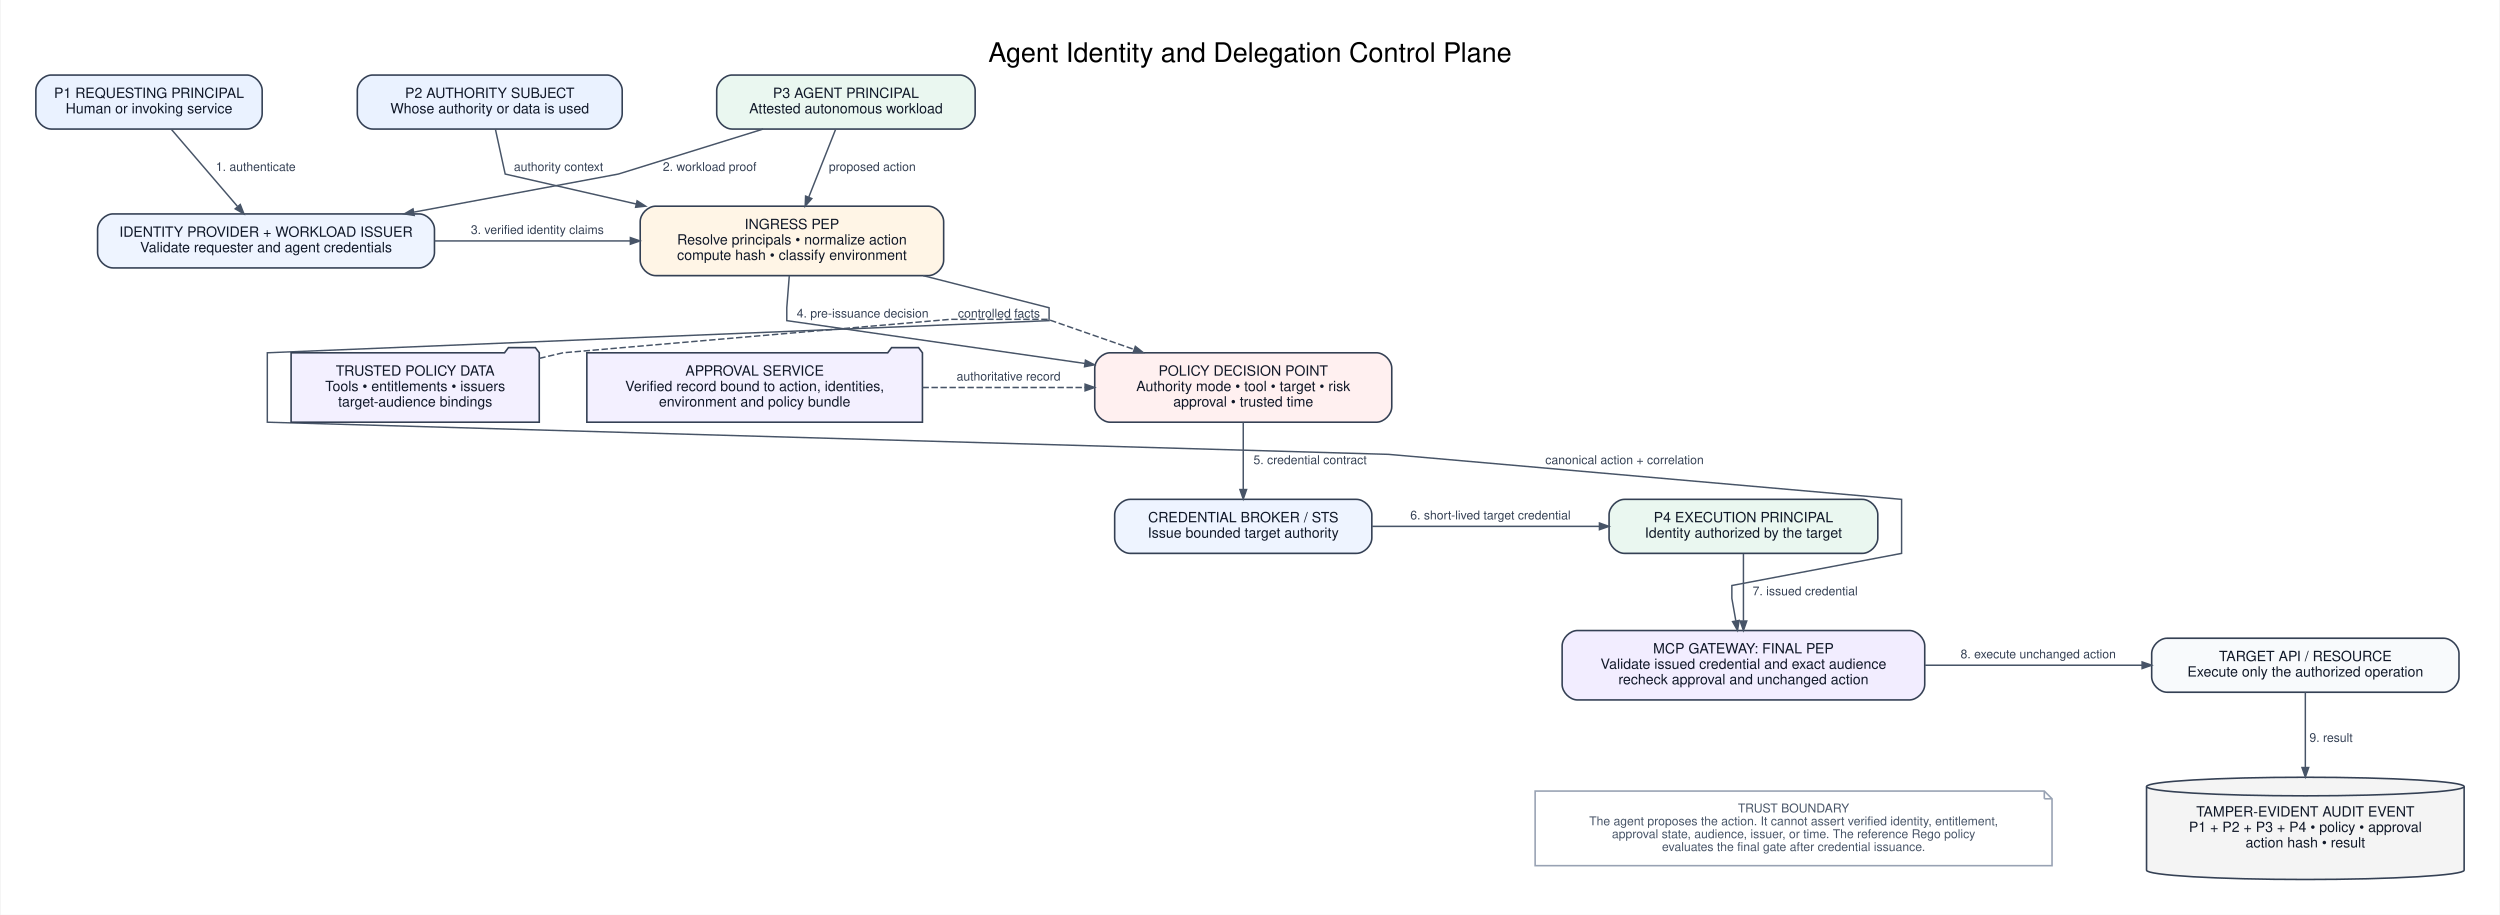
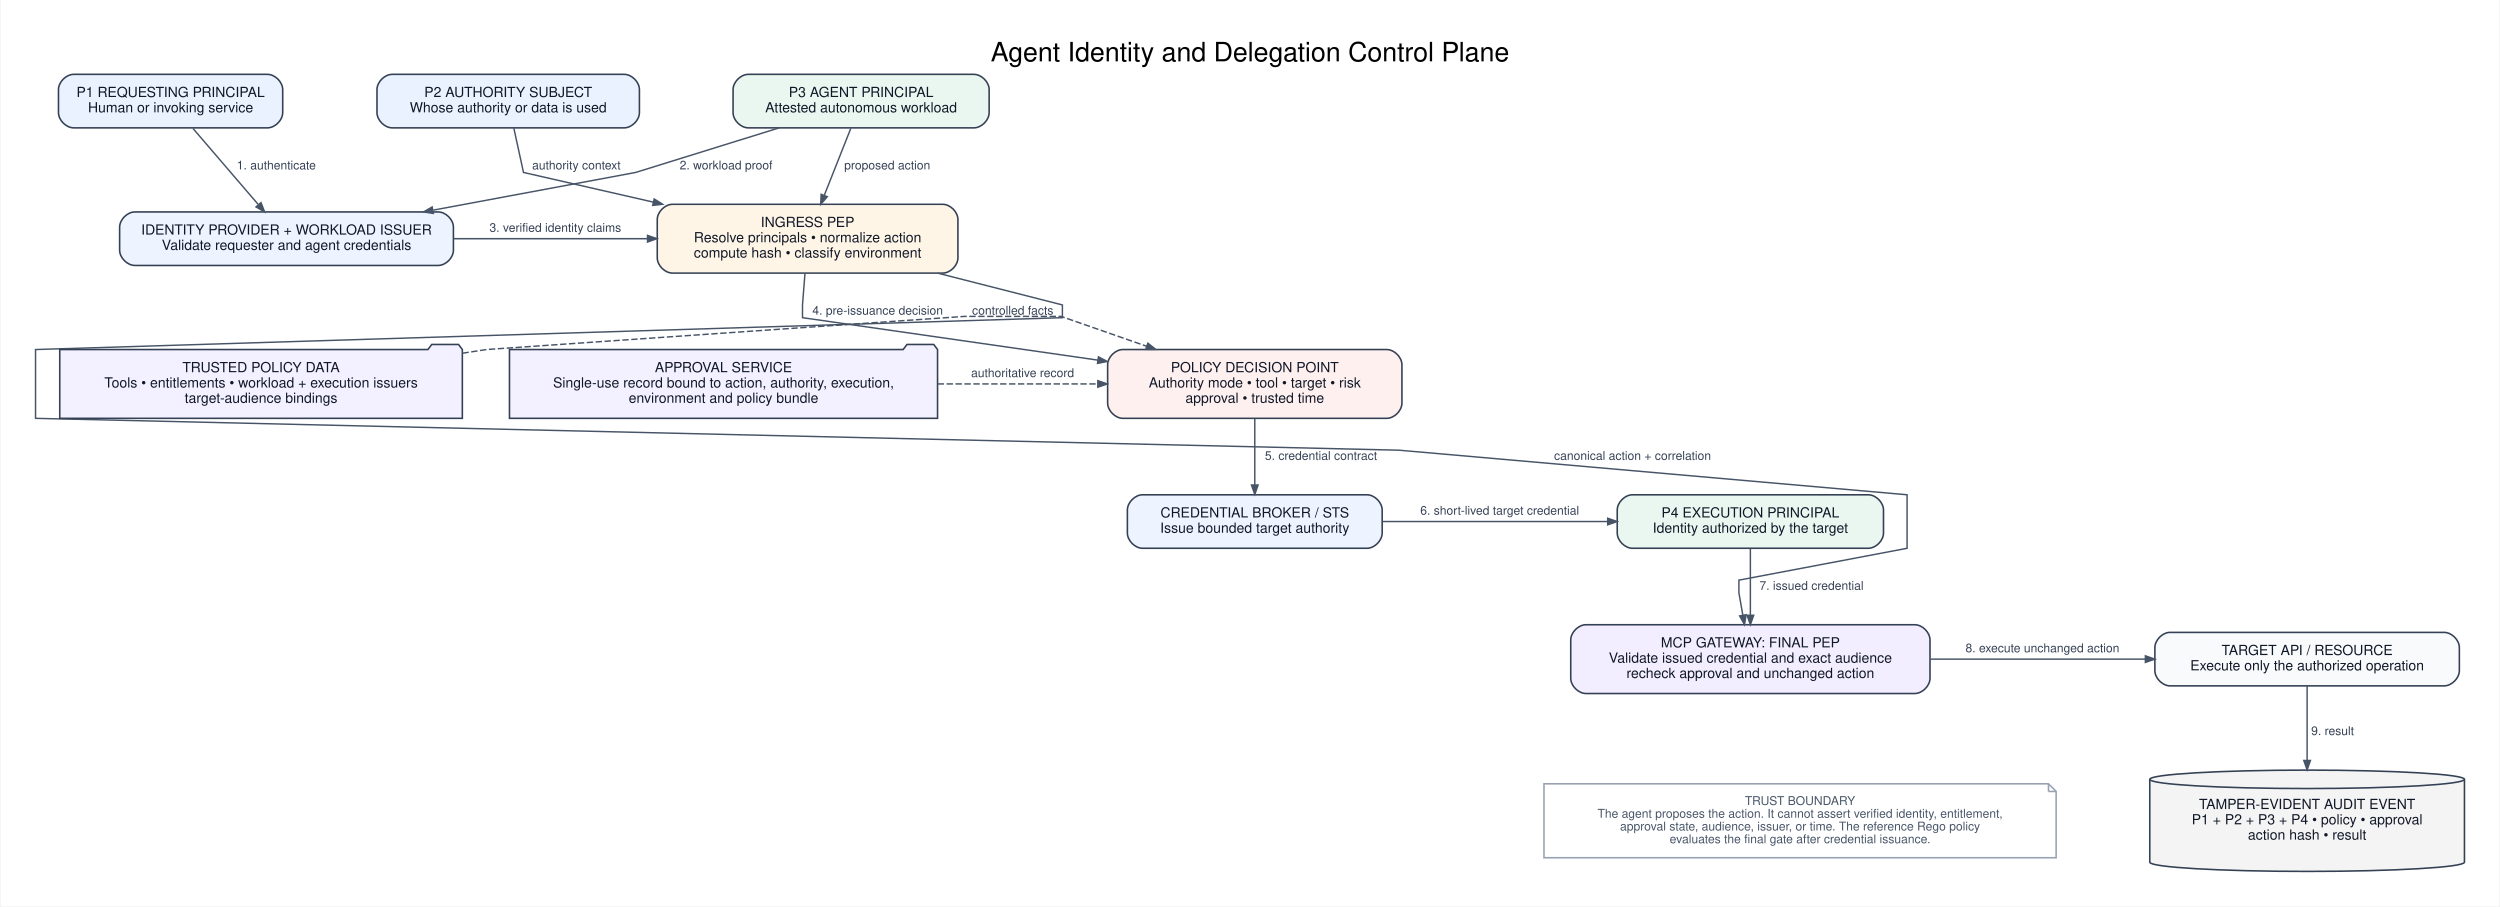
- <svg xmlns="http://www.w3.org/2000/svg" width="1943pt" height="711pt" viewBox="0.00 0.00 1943.22 711.47">
+ <svg xmlns="http://www.w3.org/2000/svg" width="1961pt" height="711pt" viewBox="0.00 0.00 1961.22 711.47">
  <g id="graph0" class="graph" transform="scale(1 1) rotate(0) translate(27.36 684.11)">
-     <polygon fill="white" stroke="transparent" points="-27.36,27.36 -27.36,-684.11 1915.86,-684.11 1915.86,27.36 -27.36,27.36" />
-     <text text-anchor="middle" x="944.25" y="-635.95" font-family="Helvetica,sans-Serif" font-size="21.00">Agent Identity and Delegation Control Plane</text>
+     <polygon fill="white" stroke="transparent" points="-27.36,27.36 -27.36,-684.11 1933.86,-684.11 1933.86,27.36 -27.36,27.36" />
+     <text text-anchor="middle" x="953.25" y="-635.95" font-family="Helvetica,sans-Serif" font-size="21.00">Agent Identity and Delegation Control Plane</text>
    <g id="node1" class="node">
-       <path fill="#eaf2ff" stroke="#344054" stroke-width="1.25" d="M164,-625.75C164,-625.75 12,-625.75 12,-625.75 6,-625.75 0,-619.75 0,-613.75 0,-613.75 0,-595.75 0,-595.75 0,-589.75 6,-583.75 12,-583.75 12,-583.75 164,-583.75 164,-583.75 170,-583.75 176,-589.75 176,-595.75 176,-595.75 176,-613.75 176,-613.75 176,-619.75 170,-625.75 164,-625.75" />
-       <text text-anchor="middle" x="88" y="-607.95" font-family="Helvetica,sans-Serif" font-size="11.00" fill="#101828">P1 REQUESTING PRINCIPAL</text>
-       <text text-anchor="middle" x="88" y="-595.95" font-family="Helvetica,sans-Serif" font-size="11.00" fill="#101828">Human or invoking service</text>
+       <path fill="#eaf2ff" stroke="#344054" stroke-width="1.25" d="M182,-625.75C182,-625.75 30,-625.75 30,-625.75 24,-625.75 18,-619.75 18,-613.75 18,-613.75 18,-595.75 18,-595.75 18,-589.75 24,-583.75 30,-583.75 30,-583.75 182,-583.75 182,-583.75 188,-583.75 194,-589.75 194,-595.75 194,-595.75 194,-613.75 194,-613.75 194,-619.75 188,-625.75 182,-625.75" />
+       <text text-anchor="middle" x="106" y="-607.95" font-family="Helvetica,sans-Serif" font-size="11.00" fill="#101828">P1 REQUESTING PRINCIPAL</text>
+       <text text-anchor="middle" x="106" y="-595.95" font-family="Helvetica,sans-Serif" font-size="11.00" fill="#101828">Human or invoking service</text>
    </g>
    <g id="node2" class="node">
-       <path fill="#eaf2ff" stroke="#344054" stroke-width="1.25" d="M444,-625.75C444,-625.75 262,-625.75 262,-625.75 256,-625.75 250,-619.75 250,-613.75 250,-613.75 250,-595.75 250,-595.75 250,-589.75 256,-583.75 262,-583.75 262,-583.75 444,-583.75 444,-583.75 450,-583.75 456,-589.75 456,-595.75 456,-595.75 456,-613.75 456,-613.75 456,-619.75 450,-625.75 444,-625.75" />
-       <text text-anchor="middle" x="353" y="-607.95" font-family="Helvetica,sans-Serif" font-size="11.00" fill="#101828">P2 AUTHORITY SUBJECT</text>
-       <text text-anchor="middle" x="353" y="-595.95" font-family="Helvetica,sans-Serif" font-size="11.00" fill="#101828">Whose authority or data is used</text>
+       <path fill="#eaf2ff" stroke="#344054" stroke-width="1.25" d="M462,-625.75C462,-625.75 280,-625.75 280,-625.75 274,-625.75 268,-619.75 268,-613.75 268,-613.75 268,-595.75 268,-595.75 268,-589.75 274,-583.75 280,-583.75 280,-583.75 462,-583.75 462,-583.75 468,-583.75 474,-589.75 474,-595.75 474,-595.75 474,-613.75 474,-613.75 474,-619.75 468,-625.75 462,-625.75" />
+       <text text-anchor="middle" x="371" y="-607.95" font-family="Helvetica,sans-Serif" font-size="11.00" fill="#101828">P2 AUTHORITY SUBJECT</text>
+       <text text-anchor="middle" x="371" y="-595.95" font-family="Helvetica,sans-Serif" font-size="11.00" fill="#101828">Whose authority or data is used</text>
    </g>
    <g id="node4" class="node">
-       <path fill="#eef4ff" stroke="#344054" stroke-width="1.25" d="M298,-517.75C298,-517.75 60,-517.75 60,-517.75 54,-517.75 48,-511.75 48,-505.75 48,-505.75 48,-487.75 48,-487.75 48,-481.75 54,-475.75 60,-475.75 60,-475.75 298,-475.75 298,-475.75 304,-475.75 310,-481.75 310,-487.75 310,-487.75 310,-505.75 310,-505.75 310,-511.75 304,-517.75 298,-517.75" />
-       <text text-anchor="middle" x="179" y="-499.95" font-family="Helvetica,sans-Serif" font-size="11.00" fill="#101828">IDENTITY PROVIDER + WORKLOAD ISSUER</text>
-       <text text-anchor="middle" x="179" y="-487.95" font-family="Helvetica,sans-Serif" font-size="11.00" fill="#101828">Validate requester and agent credentials</text>
+       <path fill="#eef4ff" stroke="#344054" stroke-width="1.25" d="M316,-517.75C316,-517.75 78,-517.75 78,-517.75 72,-517.75 66,-511.75 66,-505.75 66,-505.75 66,-487.75 66,-487.75 66,-481.75 72,-475.75 78,-475.75 78,-475.75 316,-475.75 316,-475.75 322,-475.75 328,-481.75 328,-487.75 328,-487.75 328,-505.75 328,-505.75 328,-511.75 322,-517.75 316,-517.75" />
+       <text text-anchor="middle" x="197" y="-499.95" font-family="Helvetica,sans-Serif" font-size="11.00" fill="#101828">IDENTITY PROVIDER + WORKLOAD ISSUER</text>
+       <text text-anchor="middle" x="197" y="-487.95" font-family="Helvetica,sans-Serif" font-size="11.00" fill="#101828">Validate requester and agent credentials</text>
    </g>
    <g id="edge5" class="edge">
-       <path fill="none" stroke="#475467" stroke-width="1.15" d="M105.55,-583.31C120.12,-566.34 140.93,-542.09 156.68,-523.74" />
-       <polygon fill="#475467" stroke="#475467" stroke-width="1.15" points="158.96,-525.07 161.82,-517.77 155.03,-521.69 158.96,-525.07" />
-       <text text-anchor="middle" x="171" y="-551.15" font-family="Helvetica,sans-Serif" font-size="9.50" fill="#344054">1. authenticate</text>
+       <path fill="none" stroke="#475467" stroke-width="1.15" d="M123.55,-583.31C138.12,-566.34 158.93,-542.09 174.68,-523.74" />
+       <polygon fill="#475467" stroke="#475467" stroke-width="1.15" points="176.96,-525.07 179.82,-517.77 173.03,-521.69 176.96,-525.07" />
+       <text text-anchor="middle" x="189" y="-551.15" font-family="Helvetica,sans-Serif" font-size="9.50" fill="#344054">1. authenticate</text>
    </g>
    <g id="node3" class="node">
-       <path fill="#eaf7f0" stroke="#344054" stroke-width="1.25" d="M718.5,-625.75C718.5,-625.75 541.5,-625.75 541.5,-625.75 535.5,-625.75 529.5,-619.75 529.5,-613.75 529.5,-613.75 529.5,-595.75 529.5,-595.75 529.5,-589.75 535.5,-583.75 541.5,-583.75 541.5,-583.75 718.5,-583.75 718.5,-583.75 724.5,-583.75 730.5,-589.75 730.5,-595.75 730.5,-595.75 730.5,-613.75 730.5,-613.75 730.5,-619.75 724.5,-625.75 718.5,-625.75" />
-       <text text-anchor="middle" x="630" y="-607.95" font-family="Helvetica,sans-Serif" font-size="11.00" fill="#101828">P3 AGENT PRINCIPAL</text>
-       <text text-anchor="middle" x="630" y="-595.95" font-family="Helvetica,sans-Serif" font-size="11.00" fill="#101828">Attested autonomous workload</text>
+       <path fill="#eaf7f0" stroke="#344054" stroke-width="1.25" d="M736.5,-625.75C736.5,-625.75 559.5,-625.75 559.5,-625.75 553.5,-625.75 547.5,-619.75 547.5,-613.75 547.5,-613.75 547.5,-595.75 547.5,-595.75 547.5,-589.75 553.5,-583.75 559.5,-583.75 559.5,-583.75 736.5,-583.75 736.5,-583.75 742.5,-583.75 748.5,-589.75 748.5,-595.75 748.5,-595.75 748.5,-613.75 748.5,-613.75 748.5,-619.75 742.5,-625.75 736.5,-625.75" />
+       <text text-anchor="middle" x="648" y="-607.95" font-family="Helvetica,sans-Serif" font-size="11.00" fill="#101828">P3 AGENT PRINCIPAL</text>
+       <text text-anchor="middle" x="648" y="-595.95" font-family="Helvetica,sans-Serif" font-size="11.00" fill="#101828">Attested autonomous workload</text>
    </g>
    <g id="node5" class="node">
-       <path fill="#fff5e6" stroke="#344054" stroke-width="1.25" d="M694,-523.75C694,-523.75 482,-523.75 482,-523.75 476,-523.75 470,-517.75 470,-511.75 470,-511.75 470,-481.75 470,-481.75 470,-475.75 476,-469.75 482,-469.75 482,-469.75 694,-469.75 694,-469.75 700,-469.75 706,-475.75 706,-481.75 706,-481.75 706,-511.75 706,-511.75 706,-517.75 700,-523.75 694,-523.75" />
-       <text text-anchor="middle" x="588" y="-505.95" font-family="Helvetica,sans-Serif" font-size="11.00" fill="#101828">INGRESS PEP</text>
-       <text text-anchor="middle" x="588" y="-493.95" font-family="Helvetica,sans-Serif" font-size="11.00" fill="#101828">Resolve principals • normalize action</text>
-       <text text-anchor="middle" x="588" y="-481.95" font-family="Helvetica,sans-Serif" font-size="11.00" fill="#101828">compute hash • classify environment</text>
+       <path fill="#fff5e6" stroke="#344054" stroke-width="1.25" d="M712,-523.75C712,-523.75 500,-523.75 500,-523.75 494,-523.75 488,-517.75 488,-511.75 488,-511.75 488,-481.75 488,-481.75 488,-475.75 494,-469.75 500,-469.75 500,-469.75 712,-469.75 712,-469.75 718,-469.75 724,-475.75 724,-481.75 724,-481.75 724,-511.75 724,-511.75 724,-517.75 718,-523.75 712,-523.75" />
+       <text text-anchor="middle" x="606" y="-505.95" font-family="Helvetica,sans-Serif" font-size="11.00" fill="#101828">INGRESS PEP</text>
+       <text text-anchor="middle" x="606" y="-493.95" font-family="Helvetica,sans-Serif" font-size="11.00" fill="#101828">Resolve principals • normalize action</text>
+       <text text-anchor="middle" x="606" y="-481.95" font-family="Helvetica,sans-Serif" font-size="11.00" fill="#101828">compute hash • classify environment</text>
    </g>
    <g id="edge8" class="edge">
-       <path fill="none" stroke="#475467" stroke-width="1.15" d="M357.4,-583.58C360.83,-567.89 365,-548.75 365,-548.75 365,-548.75 414.47,-537.44 466.81,-525.47" />
-       <polygon fill="#475467" stroke="#475467" stroke-width="1.15" points="467.58,-527.95 474.21,-523.77 466.42,-522.9 467.58,-527.95" />
-       <text text-anchor="middle" x="406.5" y="-551.15" font-family="Helvetica,sans-Serif" font-size="9.50" fill="#344054">authority context</text>
+       <path fill="none" stroke="#475467" stroke-width="1.15" d="M375.4,-583.58C378.83,-567.89 383,-548.75 383,-548.75 383,-548.75 432.47,-537.44 484.81,-525.47" />
+       <polygon fill="#475467" stroke="#475467" stroke-width="1.15" points="485.58,-527.95 492.21,-523.77 484.42,-522.9 485.58,-527.95" />
+       <text text-anchor="middle" x="424.5" y="-551.15" font-family="Helvetica,sans-Serif" font-size="9.50" fill="#344054">authority context</text>
    </g>
    <g id="edge6" class="edge">
-       <path fill="none" stroke="#475467" stroke-width="1.15" d="M565.6,-583.74C514.99,-568.01 453,-548.75 453,-548.75 453,-548.75 369.13,-533.14 294.19,-519.19" />
-       <polygon fill="#475467" stroke="#475467" stroke-width="1.15" points="294.25,-516.57 286.51,-517.76 293.31,-521.66 294.25,-516.57" />
-       <text text-anchor="middle" x="524" y="-551.15" font-family="Helvetica,sans-Serif" font-size="9.50" fill="#344054">2. workload proof</text>
+       <path fill="none" stroke="#475467" stroke-width="1.15" d="M583.6,-583.74C532.99,-568.01 471,-548.75 471,-548.75 471,-548.75 387.13,-533.14 312.19,-519.19" />
+       <polygon fill="#475467" stroke="#475467" stroke-width="1.15" points="312.25,-516.57 304.51,-517.76 311.31,-521.66 312.25,-516.57" />
+       <text text-anchor="middle" x="542" y="-551.15" font-family="Helvetica,sans-Serif" font-size="9.50" fill="#344054">2. workload proof</text>
    </g>
    <g id="edge9" class="edge">
-       <path fill="none" stroke="#475467" stroke-width="1.15" d="M621.9,-583.31C616.02,-568.47 607.93,-548.06 601.13,-530.9" />
-       <polygon fill="#475467" stroke="#475467" stroke-width="1.15" points="603.44,-529.69 598.31,-523.77 598.63,-531.6 603.44,-529.69" />
-       <text text-anchor="middle" x="650.5" y="-551.15" font-family="Helvetica,sans-Serif" font-size="9.50" fill="#344054">proposed action</text>
+       <path fill="none" stroke="#475467" stroke-width="1.15" d="M639.9,-583.31C634.02,-568.47 625.93,-548.06 619.13,-530.9" />
+       <polygon fill="#475467" stroke="#475467" stroke-width="1.15" points="621.44,-529.69 616.31,-523.77 616.63,-531.6 621.44,-529.69" />
+       <text text-anchor="middle" x="668.5" y="-551.15" font-family="Helvetica,sans-Serif" font-size="9.50" fill="#344054">proposed action</text>
    </g>
    <g id="edge7" class="edge">
-       <path fill="none" stroke="#475467" stroke-width="1.15" d="M310.1,-496.75C358.78,-496.75 413.86,-496.75 462.07,-496.75" />
-       <polygon fill="#475467" stroke="#475467" stroke-width="1.15" points="462.35,-499.34 469.75,-496.75 462.35,-494.16 462.35,-499.34" />
-       <text text-anchor="middle" x="390" y="-502.15" font-family="Helvetica,sans-Serif" font-size="9.50" fill="#344054">3. verified identity claims</text>
+       <path fill="none" stroke="#475467" stroke-width="1.15" d="M328.1,-496.75C376.78,-496.75 431.86,-496.75 480.07,-496.75" />
+       <polygon fill="#475467" stroke="#475467" stroke-width="1.15" points="480.35,-499.34 487.75,-496.75 480.35,-494.16 480.35,-499.34" />
+       <text text-anchor="middle" x="408" y="-502.15" font-family="Helvetica,sans-Serif" font-size="9.50" fill="#344054">3. verified identity claims</text>
    </g>
    <g id="node7" class="node">
-       <path fill="#fff0f0" stroke="#344054" stroke-width="1.25" d="M1042.5,-409.75C1042.5,-409.75 835.5,-409.75 835.5,-409.75 829.5,-409.75 823.5,-403.75 823.5,-397.75 823.5,-397.75 823.5,-367.75 823.5,-367.75 823.5,-361.75 829.5,-355.75 835.5,-355.75 835.5,-355.75 1042.5,-355.75 1042.5,-355.75 1048.5,-355.75 1054.5,-361.75 1054.5,-367.75 1054.5,-367.75 1054.5,-397.75 1054.5,-397.75 1054.5,-403.75 1048.5,-409.75 1042.5,-409.75" />
-       <text text-anchor="middle" x="939" y="-391.95" font-family="Helvetica,sans-Serif" font-size="11.00" fill="#101828">POLICY DECISION POINT</text>
-       <text text-anchor="middle" x="939" y="-379.95" font-family="Helvetica,sans-Serif" font-size="11.00" fill="#101828">Authority mode • tool • target • risk</text>
-       <text text-anchor="middle" x="939" y="-367.95" font-family="Helvetica,sans-Serif" font-size="11.00" fill="#101828">approval • trusted time</text>
+       <path fill="#fff0f0" stroke="#344054" stroke-width="1.25" d="M1060.5,-409.75C1060.5,-409.75 853.5,-409.75 853.5,-409.75 847.5,-409.75 841.5,-403.75 841.5,-397.75 841.5,-397.75 841.5,-367.75 841.5,-367.75 841.5,-361.75 847.5,-355.75 853.5,-355.75 853.5,-355.75 1060.5,-355.75 1060.5,-355.75 1066.5,-355.75 1072.5,-361.75 1072.5,-367.75 1072.5,-367.75 1072.5,-397.75 1072.5,-397.75 1072.5,-403.75 1066.5,-409.75 1060.5,-409.75" />
+       <text text-anchor="middle" x="957" y="-391.95" font-family="Helvetica,sans-Serif" font-size="11.00" fill="#101828">POLICY DECISION POINT</text>
+       <text text-anchor="middle" x="957" y="-379.95" font-family="Helvetica,sans-Serif" font-size="11.00" fill="#101828">Authority mode • tool • target • risk</text>
+       <text text-anchor="middle" x="957" y="-367.95" font-family="Helvetica,sans-Serif" font-size="11.00" fill="#101828">approval • trusted time</text>
    </g>
    <g id="edge10" class="edge">
-       <path fill="none" stroke="#475467" stroke-width="1.15" d="M585.95,-469.65C584.97,-457.1 584,-444.75 584,-444.75 584,-444.75 584,-434.75 584,-434.75 584,-434.75 713.37,-416.16 815.92,-401.43" />
-       <polygon fill="#475467" stroke="#475467" stroke-width="1.15" points="816.29,-403.99 823.25,-400.38 815.56,-398.87 816.29,-403.99" />
-       <text text-anchor="middle" x="643" y="-437.15" font-family="Helvetica,sans-Serif" font-size="9.50" fill="#344054">4. pre-issuance decision</text>
+       <path fill="none" stroke="#475467" stroke-width="1.15" d="M603.95,-469.65C602.97,-457.1 602,-444.75 602,-444.75 602,-444.75 602,-434.75 602,-434.75 602,-434.75 731.37,-416.16 833.92,-401.43" />
+       <polygon fill="#475467" stroke="#475467" stroke-width="1.15" points="834.29,-403.99 841.25,-400.38 833.56,-398.87 834.29,-403.99" />
+       <text text-anchor="middle" x="661" y="-437.15" font-family="Helvetica,sans-Serif" font-size="9.50" fill="#344054">4. pre-issuance decision</text>
    </g>
    <g id="node11" class="node">
-       <path fill="#f2edff" stroke="#344054" stroke-width="1.25" d="M1457,-193.75C1457,-193.75 1199,-193.75 1199,-193.75 1193,-193.75 1187,-187.75 1187,-181.75 1187,-181.75 1187,-151.75 1187,-151.75 1187,-145.75 1193,-139.75 1199,-139.75 1199,-139.75 1457,-139.75 1457,-139.75 1463,-139.75 1469,-145.75 1469,-151.75 1469,-151.75 1469,-181.75 1469,-181.75 1469,-187.75 1463,-193.75 1457,-193.75" />
-       <text text-anchor="middle" x="1328" y="-175.95" font-family="Helvetica,sans-Serif" font-size="11.00" fill="#101828">MCP GATEWAY: FINAL PEP</text>
-       <text text-anchor="middle" x="1328" y="-163.95" font-family="Helvetica,sans-Serif" font-size="11.00" fill="#101828">Validate issued credential and exact audience</text>
-       <text text-anchor="middle" x="1328" y="-151.95" font-family="Helvetica,sans-Serif" font-size="11.00" fill="#101828">recheck approval and unchanged action</text>
+       <path fill="#f2edff" stroke="#344054" stroke-width="1.25" d="M1475,-193.75C1475,-193.75 1217,-193.75 1217,-193.75 1211,-193.75 1205,-187.75 1205,-181.75 1205,-181.75 1205,-151.75 1205,-151.75 1205,-145.75 1211,-139.75 1217,-139.75 1217,-139.75 1475,-139.75 1475,-139.75 1481,-139.75 1487,-145.75 1487,-151.75 1487,-151.75 1487,-181.75 1487,-181.75 1487,-187.75 1481,-193.75 1475,-193.75" />
+       <text text-anchor="middle" x="1346" y="-175.95" font-family="Helvetica,sans-Serif" font-size="11.00" fill="#101828">MCP GATEWAY: FINAL PEP</text>
+       <text text-anchor="middle" x="1346" y="-163.95" font-family="Helvetica,sans-Serif" font-size="11.00" fill="#101828">Validate issued credential and exact audience</text>
+       <text text-anchor="middle" x="1346" y="-151.95" font-family="Helvetica,sans-Serif" font-size="11.00" fill="#101828">recheck approval and unchanged action</text>
    </g>
    <g id="edge14" class="edge">
-       <path fill="none" stroke="#475467" stroke-width="1.15" d="M690.05,-469.73C739.36,-457.15 788,-444.75 788,-444.75 788,-444.75 788,-434.75 788,-434.75 788,-434.75 180,-409.75 180,-409.75 180,-409.75 180,-355.75 180,-355.75 180,-355.75 1052,-330.75 1052,-330.75 1052,-330.75 1451,-295.75 1451,-295.75 1451,-295.75 1451,-253.75 1451,-253.75 1451,-253.75 1319,-228.75 1319,-228.75 1319,-228.75 1319,-218.75 1319,-218.75 1319,-218.75 1320.38,-210.9 1322.07,-201.37" />
-       <polygon fill="#475467" stroke="#475467" stroke-width="1.15" points="1324.66,-201.59 1323.39,-193.85 1319.56,-200.68 1324.66,-201.59" />
-       <text text-anchor="middle" x="1235.5" y="-323.15" font-family="Helvetica,sans-Serif" font-size="9.50" fill="#344054">canonical action + correlation</text>
+       <path fill="none" stroke="#475467" stroke-width="1.15" d="M708.05,-469.73C757.36,-457.15 806,-444.75 806,-444.75 806,-444.75 806,-434.75 806,-434.75 806,-434.75 0,-409.75 0,-409.75 0,-409.75 0,-355.75 0,-355.75 0,-355.75 1070,-330.75 1070,-330.75 1070,-330.75 1469,-295.75 1469,-295.75 1469,-295.75 1469,-253.75 1469,-253.75 1469,-253.75 1337,-228.75 1337,-228.75 1337,-228.75 1337,-218.75 1337,-218.75 1337,-218.75 1338.38,-210.9 1340.07,-201.37" />
+       <polygon fill="#475467" stroke="#475467" stroke-width="1.15" points="1342.66,-201.59 1341.39,-193.85 1337.56,-200.68 1342.66,-201.59" />
+       <text text-anchor="middle" x="1253.5" y="-323.15" font-family="Helvetica,sans-Serif" font-size="9.50" fill="#344054">canonical action + correlation</text>
    </g>
    <g id="node6" class="node">
-       <polygon fill="#f3f0ff" stroke="#344054" stroke-width="1.25" points="391.5,-409.75 388.5,-413.75 367.5,-413.75 364.5,-409.75 198.5,-409.75 198.5,-355.75 391.5,-355.75 391.5,-409.75" />
-       <text text-anchor="middle" x="295" y="-391.95" font-family="Helvetica,sans-Serif" font-size="11.00" fill="#101828">TRUSTED POLICY DATA</text>
-       <text text-anchor="middle" x="295" y="-379.95" font-family="Helvetica,sans-Serif" font-size="11.00" fill="#101828">Tools • entitlements • issuers</text>
-       <text text-anchor="middle" x="295" y="-367.95" font-family="Helvetica,sans-Serif" font-size="11.00" fill="#101828">target-audience bindings</text>
+       <polygon fill="#f3f0ff" stroke="#344054" stroke-width="1.25" points="335,-409.75 332,-413.75 311,-413.75 308,-409.75 19,-409.75 19,-355.75 335,-355.75 335,-409.75" />
+       <text text-anchor="middle" x="177" y="-391.95" font-family="Helvetica,sans-Serif" font-size="11.00" fill="#101828">TRUSTED POLICY DATA</text>
+       <text text-anchor="middle" x="177" y="-379.95" font-family="Helvetica,sans-Serif" font-size="11.00" fill="#101828">Tools • entitlements • workload + execution issuers</text>
+       <text text-anchor="middle" x="177" y="-367.95" font-family="Helvetica,sans-Serif" font-size="11.00" fill="#101828">target-audience bindings</text>
    </g>
    <g id="edge3" class="edge">
-       <path fill="none" stroke="#475467" stroke-width="1.15" stroke-dasharray="5,2" d="M391.52,-405.41C402.59,-408.01 410,-409.75 410,-409.75 410,-409.75 711,-435.75 711,-435.75 711,-435.75 787,-435.75 787,-435.75 787,-435.75 819.36,-424.47 854.22,-412.31" />
-       <polygon fill="#475467" stroke="#475467" stroke-width="1.15" points="855.08,-414.75 861.22,-409.87 853.38,-409.86 855.08,-414.75" />
-       <text text-anchor="middle" x="749" y="-437.15" font-family="Helvetica,sans-Serif" font-size="9.50" fill="#344054">controlled facts</text>
+       <path fill="none" stroke="#475467" stroke-width="1.15" stroke-dasharray="5,2" d="M335.06,-406.86C346.7,-408.64 354,-409.75 354,-409.75 354,-409.75 729,-435.75 729,-435.75 729,-435.75 805,-435.75 805,-435.75 805,-435.75 837.36,-424.47 872.22,-412.31" />
+       <polygon fill="#475467" stroke="#475467" stroke-width="1.15" points="873.08,-414.75 879.22,-409.87 871.38,-409.86 873.08,-414.75" />
+       <text text-anchor="middle" x="767" y="-437.15" font-family="Helvetica,sans-Serif" font-size="9.50" fill="#344054">controlled facts</text>
    </g>
    <g id="node9" class="node">
-       <path fill="#eef4ff" stroke="#344054" stroke-width="1.25" d="M1027,-295.75C1027,-295.75 851,-295.75 851,-295.75 845,-295.75 839,-289.75 839,-283.75 839,-283.75 839,-265.75 839,-265.75 839,-259.75 845,-253.75 851,-253.75 851,-253.75 1027,-253.75 1027,-253.75 1033,-253.75 1039,-259.75 1039,-265.75 1039,-265.75 1039,-283.75 1039,-283.75 1039,-289.75 1033,-295.75 1027,-295.75" />
-       <text text-anchor="middle" x="939" y="-277.95" font-family="Helvetica,sans-Serif" font-size="11.00" fill="#101828">CREDENTIAL BROKER / STS</text>
-       <text text-anchor="middle" x="939" y="-265.95" font-family="Helvetica,sans-Serif" font-size="11.00" fill="#101828">Issue bounded target authority</text>
+       <path fill="#eef4ff" stroke="#344054" stroke-width="1.25" d="M1045,-295.75C1045,-295.75 869,-295.75 869,-295.75 863,-295.75 857,-289.75 857,-283.75 857,-283.75 857,-265.75 857,-265.75 857,-259.75 863,-253.75 869,-253.75 869,-253.75 1045,-253.75 1045,-253.75 1051,-253.75 1057,-259.75 1057,-265.75 1057,-265.75 1057,-283.75 1057,-283.75 1057,-289.75 1051,-295.75 1045,-295.75" />
+       <text text-anchor="middle" x="957" y="-277.95" font-family="Helvetica,sans-Serif" font-size="11.00" fill="#101828">CREDENTIAL BROKER / STS</text>
+       <text text-anchor="middle" x="957" y="-265.95" font-family="Helvetica,sans-Serif" font-size="11.00" fill="#101828">Issue bounded target authority</text>
    </g>
    <g id="edge11" class="edge">
-       <path fill="none" stroke="#475467" stroke-width="1.15" d="M939,-355.55C939,-339.74 939,-319.62 939,-303.54" />
-       <polygon fill="#475467" stroke="#475467" stroke-width="1.15" points="941.59,-303.4 939,-296 936.41,-303.4 941.59,-303.4" />
-       <text text-anchor="middle" x="991" y="-323.15" font-family="Helvetica,sans-Serif" font-size="9.50" fill="#344054">5. credential contract</text>
+       <path fill="none" stroke="#475467" stroke-width="1.15" d="M957,-355.55C957,-339.74 957,-319.62 957,-303.54" />
+       <polygon fill="#475467" stroke="#475467" stroke-width="1.15" points="959.59,-303.4 957,-296 954.41,-303.4 959.59,-303.4" />
+       <text text-anchor="middle" x="1009" y="-323.15" font-family="Helvetica,sans-Serif" font-size="9.50" fill="#344054">5. credential contract</text>
    </g>
    <g id="node8" class="node">
-       <polygon fill="#f3f0ff" stroke="#344054" stroke-width="1.25" points="689.5,-409.75 686.5,-413.75 665.5,-413.75 662.5,-409.75 428.5,-409.75 428.5,-355.75 689.5,-355.75 689.5,-409.75" />
-       <text text-anchor="middle" x="559" y="-391.95" font-family="Helvetica,sans-Serif" font-size="11.00" fill="#101828">APPROVAL SERVICE</text>
-       <text text-anchor="middle" x="559" y="-379.95" font-family="Helvetica,sans-Serif" font-size="11.00" fill="#101828">Verified record bound to action, identities,</text>
-       <text text-anchor="middle" x="559" y="-367.95" font-family="Helvetica,sans-Serif" font-size="11.00" fill="#101828">environment and policy bundle</text>
+       <polygon fill="#f3f0ff" stroke="#344054" stroke-width="1.25" points="708,-409.75 705,-413.75 684,-413.75 681,-409.75 372,-409.75 372,-355.75 708,-355.75 708,-409.75" />
+       <text text-anchor="middle" x="540" y="-391.95" font-family="Helvetica,sans-Serif" font-size="11.00" fill="#101828">APPROVAL SERVICE</text>
+       <text text-anchor="middle" x="540" y="-379.95" font-family="Helvetica,sans-Serif" font-size="11.00" fill="#101828">Single-use record bound to action, authority, execution,</text>
+       <text text-anchor="middle" x="540" y="-367.95" font-family="Helvetica,sans-Serif" font-size="11.00" fill="#101828">environment and policy bundle</text>
    </g>
    <g id="edge4" class="edge">
-       <path fill="none" stroke="#475467" stroke-width="1.15" stroke-dasharray="5,2" d="M689.51,-382.75C730.45,-382.75 775.49,-382.75 815.9,-382.75" />
-       <polygon fill="#475467" stroke="#475467" stroke-width="1.15" points="815.99,-385.34 823.39,-382.75 815.99,-380.16 815.99,-385.34" />
-       <text text-anchor="middle" x="756.5" y="-388.15" font-family="Helvetica,sans-Serif" font-size="9.50" fill="#344054">authoritative record</text>
+       <path fill="none" stroke="#475467" stroke-width="1.15" stroke-dasharray="5,2" d="M708.11,-382.75C749.99,-382.75 794.12,-382.75 833.41,-382.75" />
+       <polygon fill="#475467" stroke="#475467" stroke-width="1.15" points="833.8,-385.34 841.2,-382.75 833.8,-380.16 833.8,-385.34" />
+       <text text-anchor="middle" x="774.75" y="-388.15" font-family="Helvetica,sans-Serif" font-size="9.50" fill="#344054">authoritative record</text>
    </g>
    <g id="node10" class="node">
-       <path fill="#eaf7f0" stroke="#344054" stroke-width="1.25" d="M1420.5,-295.75C1420.5,-295.75 1235.5,-295.75 1235.5,-295.75 1229.5,-295.75 1223.5,-289.75 1223.5,-283.75 1223.5,-283.75 1223.5,-265.75 1223.5,-265.75 1223.5,-259.75 1229.5,-253.75 1235.5,-253.75 1235.5,-253.75 1420.5,-253.75 1420.5,-253.75 1426.5,-253.75 1432.5,-259.75 1432.5,-265.75 1432.5,-265.75 1432.5,-283.75 1432.5,-283.75 1432.5,-289.75 1426.5,-295.75 1420.5,-295.75" />
-       <text text-anchor="middle" x="1328" y="-277.95" font-family="Helvetica,sans-Serif" font-size="11.00" fill="#101828">P4 EXECUTION PRINCIPAL</text>
-       <text text-anchor="middle" x="1328" y="-265.95" font-family="Helvetica,sans-Serif" font-size="11.00" fill="#101828">Identity authorized by the target</text>
+       <path fill="#eaf7f0" stroke="#344054" stroke-width="1.25" d="M1438.5,-295.75C1438.5,-295.75 1253.5,-295.75 1253.5,-295.75 1247.5,-295.75 1241.5,-289.75 1241.5,-283.75 1241.5,-283.75 1241.5,-265.75 1241.5,-265.75 1241.5,-259.75 1247.5,-253.75 1253.5,-253.75 1253.5,-253.75 1438.5,-253.75 1438.5,-253.75 1444.5,-253.75 1450.5,-259.75 1450.5,-265.75 1450.5,-265.75 1450.5,-283.75 1450.5,-283.75 1450.5,-289.75 1444.5,-295.75 1438.5,-295.75" />
+       <text text-anchor="middle" x="1346" y="-277.95" font-family="Helvetica,sans-Serif" font-size="11.00" fill="#101828">P4 EXECUTION PRINCIPAL</text>
+       <text text-anchor="middle" x="1346" y="-265.95" font-family="Helvetica,sans-Serif" font-size="11.00" fill="#101828">Identity authorized by the target</text>
    </g>
    <g id="edge12" class="edge">
-       <path fill="none" stroke="#475467" stroke-width="1.15" d="M1039.18,-274.75C1093.25,-274.75 1160.16,-274.75 1215.96,-274.75" />
-       <polygon fill="#475467" stroke="#475467" stroke-width="1.15" points="1216.01,-277.34 1223.41,-274.75 1216.01,-272.16 1216.01,-277.34" />
-       <text text-anchor="middle" x="1131.25" y="-280.15" font-family="Helvetica,sans-Serif" font-size="9.50" fill="#344054">6. short-lived target credential</text>
+       <path fill="none" stroke="#475467" stroke-width="1.15" d="M1057.18,-274.75C1111.25,-274.75 1178.16,-274.75 1233.96,-274.75" />
+       <polygon fill="#475467" stroke="#475467" stroke-width="1.15" points="1234.01,-277.34 1241.41,-274.75 1234.01,-272.16 1234.01,-277.34" />
+       <text text-anchor="middle" x="1149.25" y="-280.15" font-family="Helvetica,sans-Serif" font-size="9.50" fill="#344054">6. short-lived target credential</text>
    </g>
    <g id="edge13" class="edge">
-       <path fill="none" stroke="#475467" stroke-width="1.15" d="M1328,-253.31C1328,-238.6 1328,-218.42 1328,-201.36" />
-       <polygon fill="#475467" stroke="#475467" stroke-width="1.15" points="1330.59,-201.17 1328,-193.77 1325.41,-201.17 1330.59,-201.17" />
-       <text text-anchor="middle" x="1376" y="-221.15" font-family="Helvetica,sans-Serif" font-size="9.50" fill="#344054">7. issued credential</text>
+       <path fill="none" stroke="#475467" stroke-width="1.15" d="M1346,-253.31C1346,-238.6 1346,-218.42 1346,-201.36" />
+       <polygon fill="#475467" stroke="#475467" stroke-width="1.15" points="1348.59,-201.17 1346,-193.77 1343.41,-201.17 1348.59,-201.17" />
+       <text text-anchor="middle" x="1394" y="-221.15" font-family="Helvetica,sans-Serif" font-size="9.50" fill="#344054">7. issued credential</text>
    </g>
    <g id="node12" class="node">
-       <path fill="#f8fafc" stroke="#344054" stroke-width="1.25" d="M1872.5,-187.75C1872.5,-187.75 1657.5,-187.75 1657.5,-187.75 1651.5,-187.75 1645.5,-181.75 1645.5,-175.75 1645.5,-175.75 1645.5,-157.75 1645.5,-157.75 1645.5,-151.75 1651.5,-145.75 1657.5,-145.75 1657.5,-145.75 1872.5,-145.75 1872.5,-145.75 1878.5,-145.75 1884.5,-151.75 1884.5,-157.75 1884.5,-157.75 1884.5,-175.75 1884.5,-175.75 1884.5,-181.75 1878.5,-187.75 1872.5,-187.75" />
-       <text text-anchor="middle" x="1765" y="-169.95" font-family="Helvetica,sans-Serif" font-size="11.00" fill="#101828">TARGET API / RESOURCE</text>
-       <text text-anchor="middle" x="1765" y="-157.95" font-family="Helvetica,sans-Serif" font-size="11.00" fill="#101828">Execute only the authorized operation</text>
+       <path fill="#f8fafc" stroke="#344054" stroke-width="1.25" d="M1890.5,-187.75C1890.5,-187.75 1675.5,-187.75 1675.5,-187.75 1669.5,-187.75 1663.5,-181.75 1663.5,-175.75 1663.5,-175.75 1663.5,-157.75 1663.5,-157.75 1663.5,-151.75 1669.5,-145.75 1675.5,-145.75 1675.5,-145.75 1890.5,-145.75 1890.5,-145.75 1896.5,-145.75 1902.5,-151.75 1902.5,-157.75 1902.5,-157.75 1902.5,-175.75 1902.5,-175.75 1902.5,-181.75 1896.5,-187.75 1890.5,-187.75" />
+       <text text-anchor="middle" x="1783" y="-169.95" font-family="Helvetica,sans-Serif" font-size="11.00" fill="#101828">TARGET API / RESOURCE</text>
+       <text text-anchor="middle" x="1783" y="-157.95" font-family="Helvetica,sans-Serif" font-size="11.00" fill="#101828">Execute only the authorized operation</text>
    </g>
    <g id="edge15" class="edge">
-       <path fill="none" stroke="#475467" stroke-width="1.15" d="M1469.28,-166.75C1523.58,-166.75 1585.18,-166.75 1638.06,-166.75" />
-       <polygon fill="#475467" stroke="#475467" stroke-width="1.15" points="1638.06,-169.34 1645.46,-166.75 1638.06,-164.16 1638.06,-169.34" />
-       <text text-anchor="middle" x="1557.25" y="-172.15" font-family="Helvetica,sans-Serif" font-size="9.50" fill="#344054">8. execute unchanged action</text>
+       <path fill="none" stroke="#475467" stroke-width="1.15" d="M1487.28,-166.75C1541.58,-166.75 1603.18,-166.75 1656.06,-166.75" />
+       <polygon fill="#475467" stroke="#475467" stroke-width="1.15" points="1656.06,-169.34 1663.46,-166.75 1656.06,-164.16 1656.06,-169.34" />
+       <text text-anchor="middle" x="1575.25" y="-172.15" font-family="Helvetica,sans-Serif" font-size="9.50" fill="#344054">8. execute unchanged action</text>
    </g>
    <g id="node13" class="node">
-       <path fill="#f4f4f4" stroke="#344054" stroke-width="1.25" d="M1888.5,-72.4C1888.5,-76.39 1833.15,-79.63 1765,-79.63 1696.85,-79.63 1641.5,-76.39 1641.5,-72.4 1641.5,-72.4 1641.5,-7.35 1641.5,-7.35 1641.5,-3.36 1696.85,-0.12 1765,-0.12 1833.15,-0.12 1888.5,-3.36 1888.5,-7.35 1888.5,-7.35 1888.5,-72.4 1888.5,-72.4" />
-       <path fill="none" stroke="#344054" stroke-width="1.25" d="M1888.5,-72.4C1888.5,-68.41 1833.15,-65.17 1765,-65.17 1696.85,-65.17 1641.5,-68.41 1641.5,-72.4" />
-       <text text-anchor="middle" x="1765" y="-49.08" font-family="Helvetica,sans-Serif" font-size="11.00" fill="#101828">TAMPER-EVIDENT AUDIT EVENT</text>
-       <text text-anchor="middle" x="1765" y="-37.08" font-family="Helvetica,sans-Serif" font-size="11.00" fill="#101828">P1 + P2 + P3 + P4 • policy • approval</text>
-       <text text-anchor="middle" x="1765" y="-25.07" font-family="Helvetica,sans-Serif" font-size="11.00" fill="#101828">action hash • result</text>
+       <path fill="#f4f4f4" stroke="#344054" stroke-width="1.25" d="M1906.5,-72.4C1906.5,-76.39 1851.15,-79.63 1783,-79.63 1714.85,-79.63 1659.5,-76.39 1659.5,-72.4 1659.5,-72.4 1659.5,-7.35 1659.5,-7.35 1659.5,-3.36 1714.85,-0.12 1783,-0.12 1851.15,-0.12 1906.5,-3.36 1906.5,-7.35 1906.5,-7.35 1906.5,-72.4 1906.5,-72.4" />
+       <path fill="none" stroke="#344054" stroke-width="1.25" d="M1906.5,-72.4C1906.5,-68.41 1851.15,-65.17 1783,-65.17 1714.85,-65.17 1659.5,-68.41 1659.5,-72.4" />
+       <text text-anchor="middle" x="1783" y="-49.08" font-family="Helvetica,sans-Serif" font-size="11.00" fill="#101828">TAMPER-EVIDENT AUDIT EVENT</text>
+       <text text-anchor="middle" x="1783" y="-37.08" font-family="Helvetica,sans-Serif" font-size="11.00" fill="#101828">P1 + P2 + P3 + P4 • policy • approval</text>
+       <text text-anchor="middle" x="1783" y="-25.07" font-family="Helvetica,sans-Serif" font-size="11.00" fill="#101828">action hash • result</text>
    </g>
    <g id="edge16" class="edge">
-       <path fill="none" stroke="#475467" stroke-width="1.15" d="M1765,-145.69C1765,-129.98 1765,-107.49 1765,-87.37" />
-       <polygon fill="#475467" stroke="#475467" stroke-width="1.15" points="1767.59,-87.19 1765,-79.79 1762.41,-87.19 1767.59,-87.19" />
-       <text text-anchor="middle" x="1785" y="-107.15" font-family="Helvetica,sans-Serif" font-size="9.50" fill="#344054">9. result</text>
+       <path fill="none" stroke="#475467" stroke-width="1.15" d="M1783,-145.69C1783,-129.98 1783,-107.49 1783,-87.37" />
+       <polygon fill="#475467" stroke="#475467" stroke-width="1.15" points="1785.59,-87.19 1783,-79.79 1780.41,-87.19 1785.59,-87.19" />
+       <text text-anchor="middle" x="1803" y="-107.15" font-family="Helvetica,sans-Serif" font-size="9.50" fill="#344054">9. result</text>
    </g>
    <g id="node14" class="node">
-       <polygon fill="#ffffff" stroke="#98a2b3" stroke-width="1.25" points="1562,-68.88 1166,-68.88 1166,-10.88 1568,-10.88 1568,-62.88 1562,-68.88" />
-       <polyline fill="none" stroke="#98a2b3" stroke-width="1.25" points="1562,-68.88 1562,-62.88 " />
-       <polyline fill="none" stroke="#98a2b3" stroke-width="1.25" points="1568,-62.88 1562,-62.88 " />
-       <text text-anchor="middle" x="1367" y="-52.27" font-family="Helvetica,sans-Serif" font-size="9.50" fill="#475467">TRUST BOUNDARY</text>
-       <text text-anchor="middle" x="1367" y="-42.27" font-family="Helvetica,sans-Serif" font-size="9.50" fill="#475467">The agent proposes the action. It cannot assert verified identity, entitlement,</text>
-       <text text-anchor="middle" x="1367" y="-32.27" font-family="Helvetica,sans-Serif" font-size="9.50" fill="#475467">approval state, audience, issuer, or time. The reference Rego policy</text>
-       <text text-anchor="middle" x="1367" y="-22.27" font-family="Helvetica,sans-Serif" font-size="9.50" fill="#475467">evaluates the final gate after credential issuance.</text>
+       <polygon fill="#ffffff" stroke="#98a2b3" stroke-width="1.25" points="1580,-68.88 1184,-68.88 1184,-10.88 1586,-10.88 1586,-62.88 1580,-68.88" />
+       <polyline fill="none" stroke="#98a2b3" stroke-width="1.25" points="1580,-68.88 1580,-62.88 " />
+       <polyline fill="none" stroke="#98a2b3" stroke-width="1.25" points="1586,-62.88 1580,-62.88 " />
+       <text text-anchor="middle" x="1385" y="-52.27" font-family="Helvetica,sans-Serif" font-size="9.50" fill="#475467">TRUST BOUNDARY</text>
+       <text text-anchor="middle" x="1385" y="-42.27" font-family="Helvetica,sans-Serif" font-size="9.50" fill="#475467">The agent proposes the action. It cannot assert verified identity, entitlement,</text>
+       <text text-anchor="middle" x="1385" y="-32.27" font-family="Helvetica,sans-Serif" font-size="9.50" fill="#475467">approval state, audience, issuer, or time. The reference Rego policy</text>
+       <text text-anchor="middle" x="1385" y="-22.27" font-family="Helvetica,sans-Serif" font-size="9.50" fill="#475467">evaluates the final gate after credential issuance.</text>
    </g>
  </g>
</svg>
